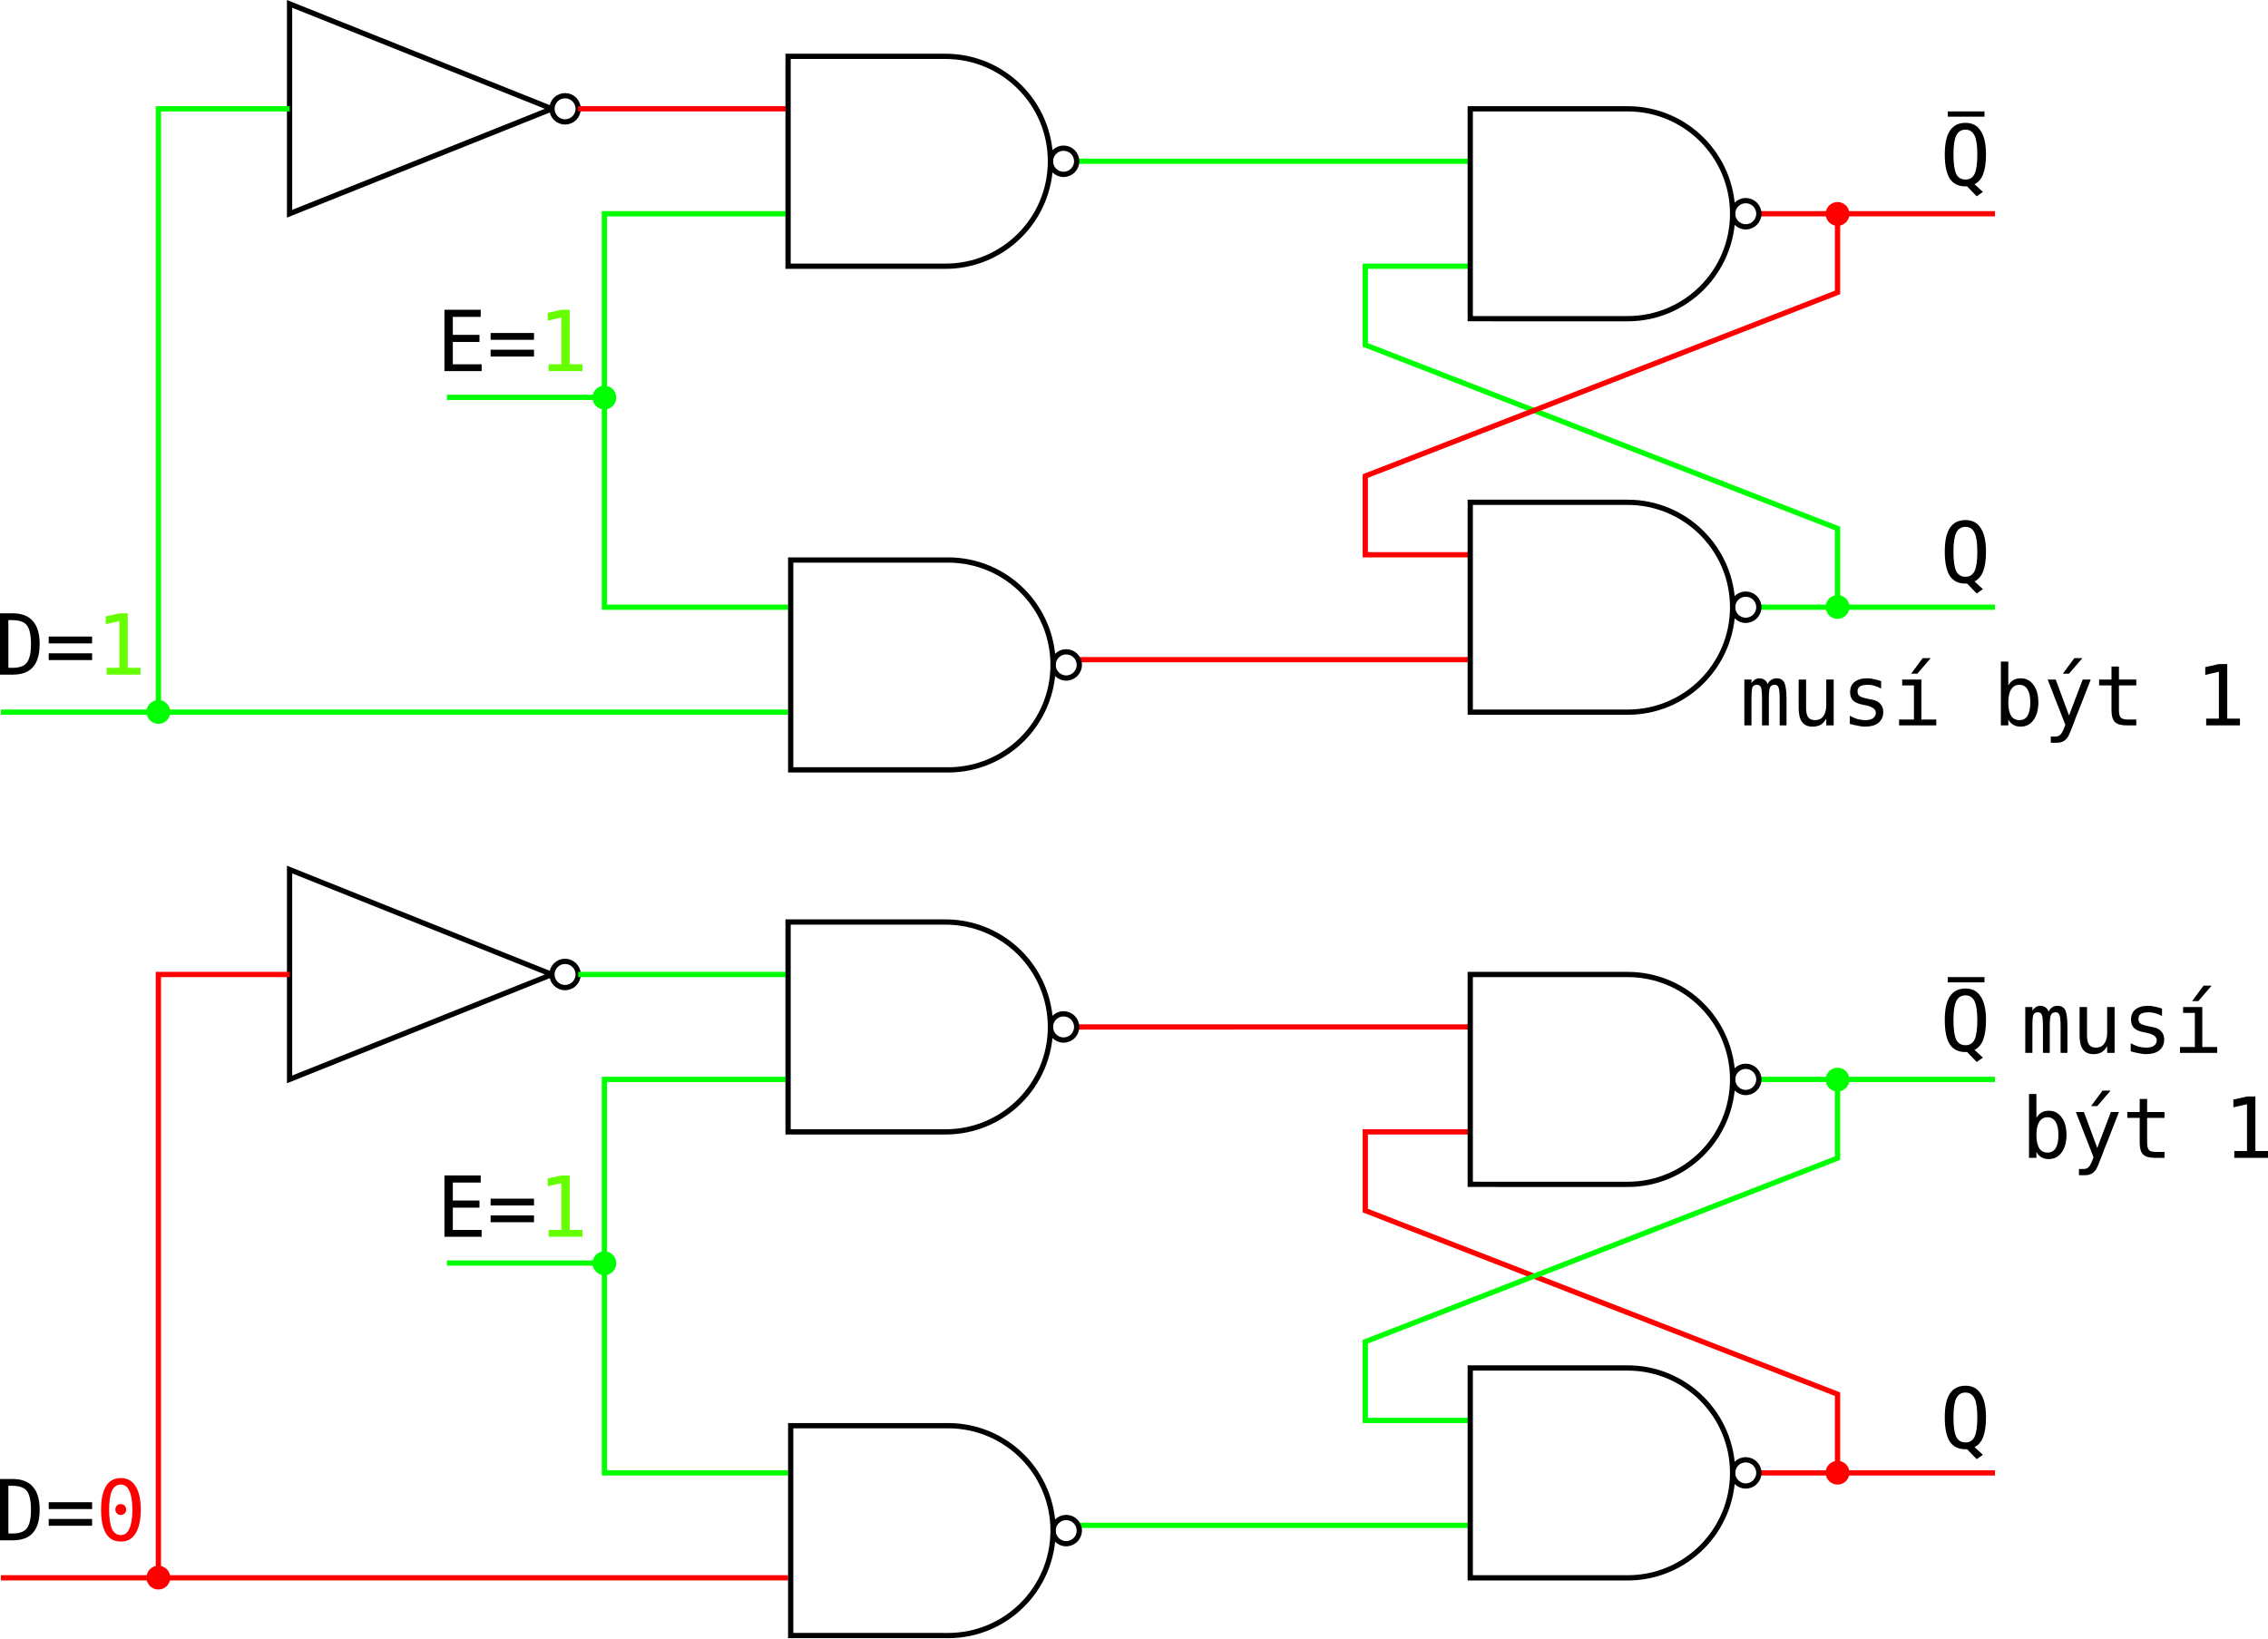
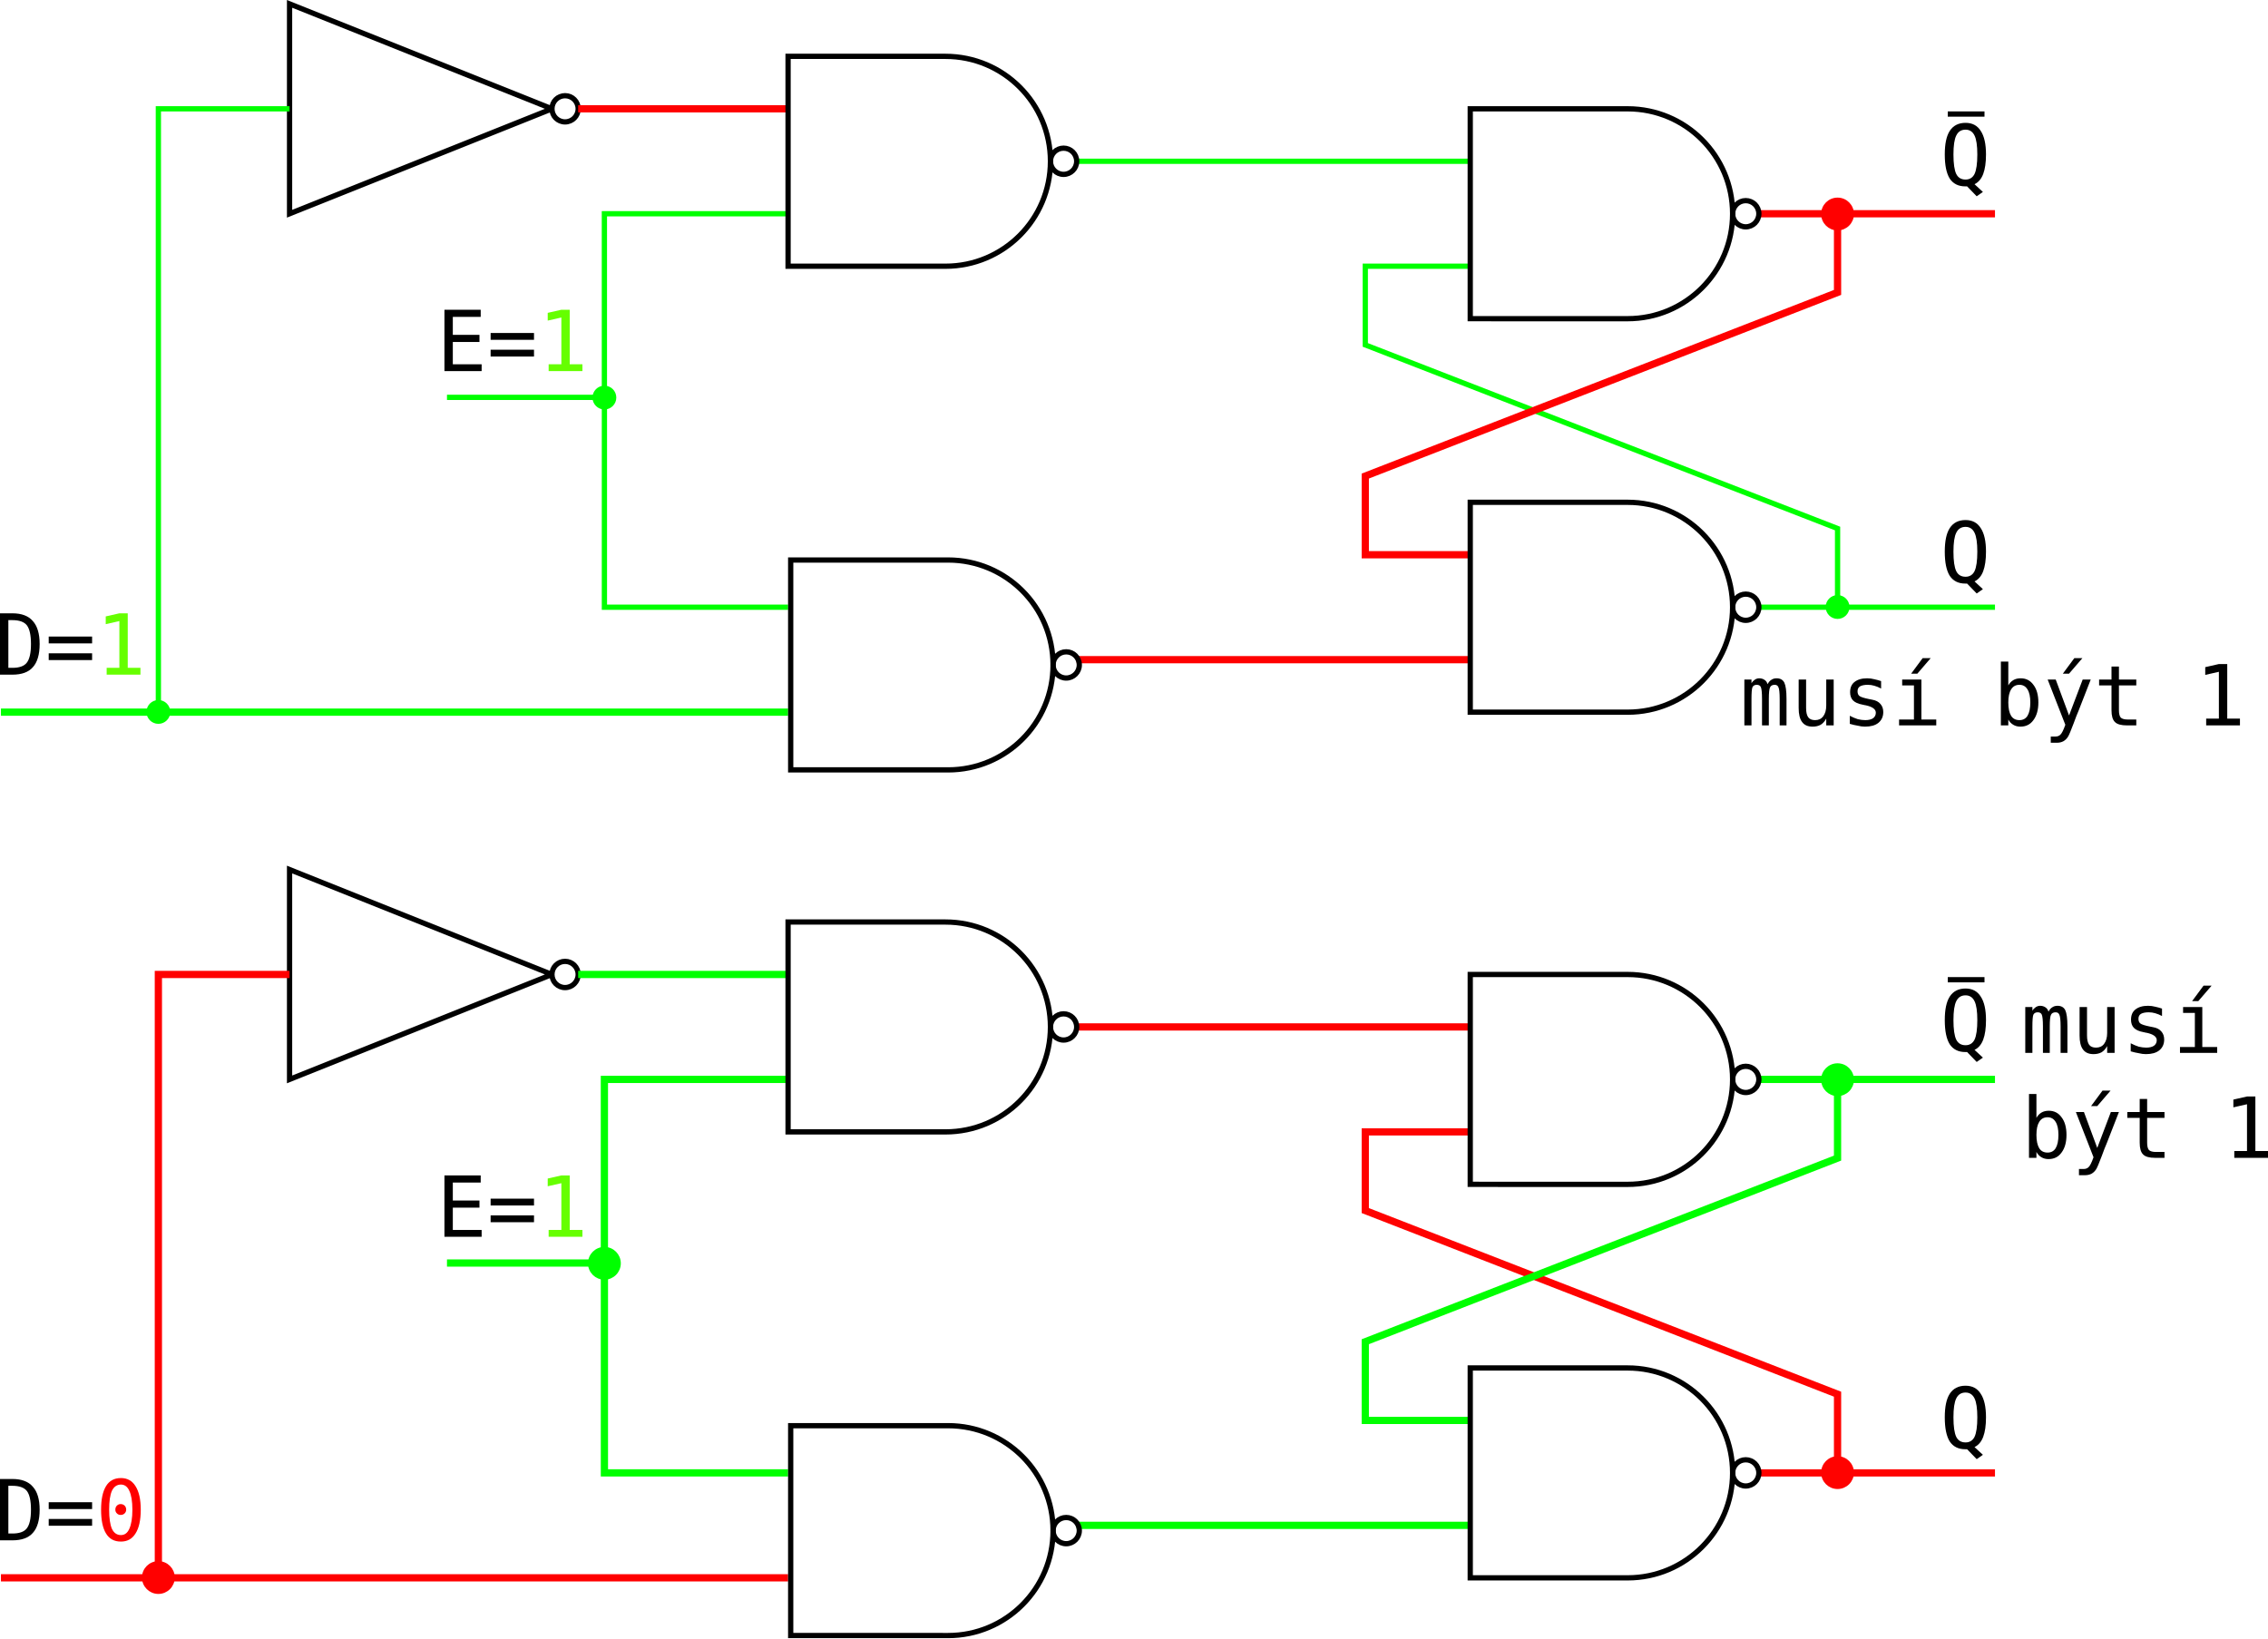
<svg xmlns="http://www.w3.org/2000/svg" xmlns:xlink="http://www.w3.org/1999/xlink" width="114.355mm" height="82.613mm" viewBox="0 0 114.355 82.613" version="1.1" id="svg5253">
  <defs id="defs5247">
    <marker style="overflow:visible" id="marker10697" refX="0" refY="0" orient="auto">
      <path transform="matrix(0.4,0,0,0.4,2.96,0.4)" style="fill:#ff0000;fill-opacity:1;fill-rule:evenodd;stroke:#ff0000;stroke-width:1pt;stroke-opacity:1" d="m -2.5,-1 c 0,2.76 -2.24,5 -5,5 -2.76,0 -5,-2.24 -5,-5 0,-2.76 2.24,-5 5,-5 2.76,0 5,2.24 5,5 z" id="path10695" />
    </marker>
    <marker orient="auto" refY="0" refX="0" id="marker10651" style="overflow:visible">
      <path id="path10649" d="m -2.5,-1 c 0,2.76 -2.24,5 -5,5 -2.76,0 -5,-2.24 -5,-5 0,-2.76 2.24,-5 5,-5 2.76,0 5,2.24 5,5 z" style="fill:#00ff00;fill-opacity:1;fill-rule:evenodd;stroke:#00ff00;stroke-width:1pt;stroke-opacity:1" transform="matrix(0.4,0,0,0.4,2.96,0.4)" />
    </marker>
    <marker style="overflow:visible" id="marker10611" refX="0" refY="0" orient="auto">
      <path transform="matrix(0.4,0,0,0.4,2.96,0.4)" style="fill:#00ff00;fill-opacity:1;fill-rule:evenodd;stroke:#00ff00;stroke-width:1pt;stroke-opacity:1" d="m -2.5,-1 c 0,2.76 -2.24,5 -5,5 -2.76,0 -5,-2.24 -5,-5 0,-2.76 2.24,-5 5,-5 2.76,0 5,2.24 5,5 z" id="path10609" />
    </marker>
    <marker orient="auto" refY="0" refX="0" id="DotM" style="overflow:visible">
      <path id="path9977" d="m -2.5,-1 c 0,2.76 -2.24,5 -5,5 -2.76,0 -5,-2.24 -5,-5 0,-2.76 2.24,-5 5,-5 2.76,0 5,2.24 5,5 z" style="fill:#00ff00;fill-opacity:1;fill-rule:evenodd;stroke:#00ff00;stroke-width:1pt;stroke-opacity:1" transform="matrix(0.4,0,0,0.4,2.96,0.4)" />
    </marker>
    <symbol id="And_Gate">
      <path style="stroke-width:0.265" d="M 6.615,18.521 V 15.875 13.229 10.583 7.938 h 7.937 c 2.923,0 5.292,2.369 5.292,5.292 0,2.923 -2.369,5.292 -5.292,5.292 z" id="path7608" />
    </symbol>
    <symbol id="Not_Gate">
      <path style="stroke-width:0.265;stroke-miterlimit:2" d="M 6.615,7.938 19.844,13.229 6.615,18.521 v -5.292 z" id="path7618" />
      <path style="stroke-width:0.265" d="m 21.167,13.229 c 0,0.365 -0.296,0.661 -0.661,0.661 -0.365,0 -0.661,-0.296 -0.661,-0.661 0,-0.365 0.296,-0.661 0.661,-0.661 0.365,0 0.661,0.296 0.661,0.661 z" id="path7620" />
    </symbol>
    <symbol id="Nor_Gate">
      <path style="stroke-width:0.265" d="M 6.524,18.521 H 11.906 c 5.292,0 7.938,-5.292 7.938,-5.292 0,0 -1.323,-5.292 -7.938,-5.292 H 6.524 c 0.474,0.819 0.834,1.707 1.075,2.646 0.217,0.846 0.339,1.732 0.339,2.646 0,0.914 -0.122,1.8 -0.339,2.646 -0.241,0.938 -0.601,1.827 -1.075,2.646 z" id="path7589" />
      <path style="stroke-width:0.265" d="m 21.167,13.229 c 0,0.365 -0.296,0.661 -0.661,0.661 -0.365,0 -0.661,-0.296 -0.661,-0.661 0,-0.365 0.296,-0.661 0.661,-0.661 0.365,0 0.661,0.296 0.661,0.661 z" id="path7591" />
    </symbol>
    <symbol id="Nand_Gate">
      <path style="stroke-width:0.265" d="M 6.615,18.521 V 15.875 13.229 10.583 7.938 h 7.937 c 2.923,0 5.292,2.369 5.292,5.292 0,2.923 -2.369,5.292 -5.292,5.292 z" id="path2687" />
      <path style="stroke-width:0.265" d="m 21.167,13.229 c 0,0.365 -0.296,0.661 -0.661,0.661 -0.365,0 -0.661,-0.296 -0.661,-0.661 0,-0.365 0.296,-0.661 0.661,-0.661 0.365,0 0.661,0.296 0.661,0.661 z" id="path2689" />
    </symbol>
    <marker style="overflow:visible" id="marker10697-1" refX="0" refY="0" orient="auto">
      <path transform="matrix(0.4,0,0,0.4,2.96,0.4)" style="fill:#00ff00;fill-opacity:1;fill-rule:evenodd;stroke:#00ff00;stroke-width:1pt;stroke-opacity:1" d="m -2.5,-1 c 0,2.76 -2.24,5 -5,5 -2.76,0 -5,-2.24 -5,-5 0,-2.76 2.24,-5 5,-5 2.76,0 5,2.24 5,5 z" id="path10695-2" />
    </marker>
    <marker orient="auto" refY="0" refX="0" id="marker10651-7" style="overflow:visible">
      <path id="path10649-0" d="m -2.5,-1 c 0,2.76 -2.24,5 -5,5 -2.76,0 -5,-2.24 -5,-5 0,-2.76 2.24,-5 5,-5 2.76,0 5,2.24 5,5 z" style="fill:#ff0200;fill-opacity:1;fill-rule:evenodd;stroke:#ff0200;stroke-width:1pt;stroke-opacity:1" transform="matrix(0.4,0,0,0.4,2.96,0.4)" />
    </marker>
    <marker style="overflow:visible" id="marker10611-9" refX="0" refY="0" orient="auto">
      <path transform="matrix(0.4,0,0,0.4,2.96,0.4)" style="fill:#00ff00;fill-opacity:1;fill-rule:evenodd;stroke:#00ff00;stroke-width:1pt;stroke-opacity:1" d="m -2.5,-1 c 0,2.76 -2.24,5 -5,5 -2.76,0 -5,-2.24 -5,-5 0,-2.76 2.24,-5 5,-5 2.76,0 5,2.24 5,5 z" id="path10609-3" />
    </marker>
    <marker orient="auto" refY="0" refX="0" id="DotM-6" style="overflow:visible">
      <path id="path9977-0" d="m -2.5,-1 c 0,2.76 -2.24,5 -5,5 -2.76,0 -5,-2.24 -5,-5 0,-2.76 2.24,-5 5,-5 2.76,0 5,2.24 5,5 z" style="fill:#ff0000;fill-opacity:1;fill-rule:evenodd;stroke:#ff0000;stroke-width:1pt;stroke-opacity:1" transform="matrix(0.4,0,0,0.4,2.96,0.4)" />
    </marker>
  </defs>
  <g id="layer1" transform="translate(-26.41079,-54.71085)">
    <use id="use9841" style="fill:none;stroke:#000000;stroke-width:2" xlink:href="#Not_Gate" x="0" y="0" width="100%" height="100%" transform="translate(34.39583,46.96875)" />
-     <path style="fill:none;stroke:#00ff00;stroke-width:0.265px;stroke-linecap:butt;stroke-linejoin:miter;stroke-opacity:1" d="m 66.146,90.625 -39.688,7e-6" id="path9909" />
+     <path style="fill:none;stroke:#00ff00;stroke-width:0.365;stroke-linecap:butt;stroke-linejoin:miter;stroke-opacity:1;stroke-miterlimit:4;stroke-dasharray:none" d="m 66.146,90.625 -39.688,7e-6" id="path9909" />
    <path style="fill:none;stroke:#00ff00;stroke-width:0.265;stroke-linecap:butt;stroke-linejoin:miter;stroke-miterlimit:4;stroke-dasharray:none;stroke-opacity:1;marker-end:url(#DotM)" d="M 41.01,60.198 H 34.396 V 90.625" id="path9911" />
-     <path style="fill:none;stroke:#ff0000;stroke-width:0.265px;stroke-linecap:butt;stroke-linejoin:miter;stroke-opacity:1" d="m 55.562,60.198 10.583,-7e-6" id="path10195" />
+     <path style="fill:none;stroke:#ff0000;stroke-width:0.365;stroke-linecap:butt;stroke-linejoin:miter;stroke-opacity:1;stroke-miterlimit:4;stroke-dasharray:none" d="m 55.562,60.198 10.583,-7e-6" id="path10195" />
    <path style="fill:none;stroke:#00ff00;stroke-width:0.265px;stroke-linecap:butt;stroke-linejoin:miter;stroke-opacity:1" d="m 48.948,74.75 h 7.938 v 10.583 l 9.26,-7e-6" id="path10599" />
    <path style="fill:none;stroke:#00ff00;stroke-width:0.265px;stroke-linecap:butt;stroke-linejoin:miter;stroke-opacity:1;marker-start:url(#marker10611)" d="m 56.885,74.75 v -9.26 l 9.26,-7e-6" id="path10601" />
    <path style="fill:none;stroke:#00ff00;stroke-width:0.265px;stroke-linecap:butt;stroke-linejoin:miter;stroke-opacity:1" d="m 80.698,62.844 19.844,-8e-6" id="path10637" />
-     <path style="fill:none;stroke:#ff0000;stroke-width:0.265px;stroke-linecap:butt;stroke-linejoin:miter;stroke-opacity:1" d="m 80.698,87.979 19.844,-7e-6" id="path10639" />
+     <path style="fill:none;stroke:#ff0000;stroke-width:0.365;stroke-linecap:butt;stroke-linejoin:miter;stroke-opacity:1;stroke-miterlimit:4;stroke-dasharray:none" d="m 80.698,87.979 19.844,-7e-6" id="path10639" />
    <path style="fill:none;stroke:#00ff00;stroke-width:0.265px;stroke-linecap:butt;stroke-linejoin:miter;stroke-opacity:1;marker-end:url(#marker10651)" d="m 100.542,68.135 -5.292,7e-6 v 3.969 l 23.813,9.26 v 3.969" id="path10641" />
    <path style="fill:none;stroke:#00ff00;stroke-width:0.265px;stroke-linecap:butt;stroke-linejoin:miter;stroke-opacity:1" d="M 115.094,85.333 127,85.333" id="path10683" />
-     <path style="fill:none;stroke:#ff0000;stroke-width:0.265px;stroke-linecap:butt;stroke-linejoin:miter;stroke-opacity:1" d="M 115.094,65.49 127,65.49" id="path10685" />
-     <path style="fill:none;stroke:#ff0000;stroke-width:0.265px;stroke-linecap:butt;stroke-linejoin:miter;stroke-opacity:1;marker-end:url(#marker10697)" d="m 100.542,82.687 -5.292,7e-6 V 78.719 L 119.062,69.458 v -3.969" id="path10687" />
+     <path style="fill:none;stroke:#ff0000;stroke-width:0.365;stroke-linecap:butt;stroke-linejoin:miter;stroke-opacity:1;stroke-miterlimit:4;stroke-dasharray:none" d="M 115.094,65.49 127,65.49" id="path10685" />
+     <path style="fill:none;stroke:#ff0000;stroke-width:0.365;stroke-linecap:butt;stroke-linejoin:miter;stroke-opacity:1;marker-end:url(#marker10697);stroke-miterlimit:4;stroke-dasharray:none" d="m 100.542,82.687 -5.292,7e-6 V 78.719 L 119.062,69.458 v -3.969" id="path10687" />
    <text xml:space="preserve" style="font-style:normal;font-variant:normal;font-weight:normal;font-stretch:normal;font-size:4.233px;line-height:1.25;font-family:'Bitstream Vera Sans Mono';-inkscape-font-specification:'Bitstream Vera Sans Mono';letter-spacing:0px;word-spacing:0px;fill:#000000;fill-opacity:1;stroke:none;stroke-width:0.265" x="26.128" y="88.735" id="text10737">
      <tspan id="tspan10735" x="26.128" y="88.735" style="stroke-width:0.265">D=<tspan style="fill:#66ff00" id="tspan5242">1</tspan>
      </tspan>
    </text>
    <text xml:space="preserve" style="font-style:normal;font-variant:normal;font-weight:normal;font-stretch:normal;font-size:4.233px;line-height:1.25;font-family:'Bitstream Vera Sans Mono';-inkscape-font-specification:'Bitstream Vera Sans Mono';letter-spacing:0px;word-spacing:0px;fill:#000000;fill-opacity:1;stroke:none;stroke-width:0.265" x="48.413" y="73.427" id="text10741">
      <tspan id="tspan10739" x="48.413" y="73.427" style="stroke-width:0.265">E=<tspan style="fill:#66ff00" id="tspan5298">1</tspan>
      </tspan>
    </text>
    <text xml:space="preserve" style="font-style:normal;font-variant:normal;font-weight:normal;font-stretch:normal;font-size:4.233px;line-height:1.25;font-family:'Bitstream Vera Sans Mono';-inkscape-font-specification:'Bitstream Vera Sans Mono';letter-spacing:0px;word-spacing:0px;fill:#000000;fill-opacity:1;stroke:none;stroke-width:0.265" x="124.234" y="64.046" id="text10745">
      <tspan id="tspan10743" x="124.234" y="64.046" style="stroke-width:0.265">Q</tspan>
    </text>
    <text xml:space="preserve" style="font-style:normal;font-variant:normal;font-weight:normal;font-stretch:normal;font-size:4.233px;line-height:1.25;font-family:'Bitstream Vera Sans Mono';-inkscape-font-specification:'Bitstream Vera Sans Mono';letter-spacing:0px;word-spacing:0px;fill:#000000;fill-opacity:1;stroke:none;stroke-width:0.265" x="124.234" y="84.077" id="text10749">
      <tspan id="tspan10747" x="124.234" y="84.077" style="stroke-width:0.265">Q</tspan>
    </text>
    <path style="fill:none;stroke:#000000;stroke-width:0.265px;stroke-linecap:butt;stroke-linejoin:miter;stroke-opacity:1" d="m 124.619,60.462 h 1.852" id="path10817" />
    <use id="use4911" transform="translate(59.53125,49.61458)" style="fill:none;stroke:#000000;stroke-width:2" xlink:href="#Nand_Gate" x="0" y="0" width="100%" height="100%" />
    <use id="use4939" transform="translate(59.66354,75.01458)" style="fill:none;stroke:#000000;stroke-width:2" xlink:href="#Nand_Gate" x="0" y="0" width="100%" height="100%" />
    <use id="use4963" transform="translate(93.92708,52.26041)" style="fill:none;stroke:#000000;stroke-width:2" xlink:href="#Nand_Gate" x="0" y="0" width="100%" height="100%" />
    <use id="use5001" transform="translate(93.92708,72.10416)" style="fill:none;stroke:#000000;stroke-width:2" xlink:href="#Nand_Gate" x="0" y="0" width="100%" height="100%" />
    <use id="use9841-6" style="fill:none;stroke:#000000;stroke-width:2" xlink:href="#Not_Gate" x="0" y="0" width="100%" height="100%" transform="translate(34.39583,90.625)" />
-     <path style="fill:none;stroke:#ff0000;stroke-width:0.265px;stroke-linecap:butt;stroke-linejoin:miter;stroke-opacity:1" d="M 66.146,134.281 H 26.458" id="path9909-2" />
-     <path style="fill:none;stroke:#ff0000;stroke-width:0.265;stroke-linecap:butt;stroke-linejoin:miter;stroke-miterlimit:4;stroke-dasharray:none;stroke-opacity:1;marker-end:url(#DotM-6)" d="M 41.01,103.854 H 34.396 v 30.427" id="path9911-6" />
-     <path style="fill:none;stroke:#00ff00;stroke-width:0.265px;stroke-linecap:butt;stroke-linejoin:miter;stroke-opacity:1" d="m 55.562,103.854 10.583,-1e-5" id="path10195-1" />
-     <path style="fill:none;stroke:#00ff00;stroke-width:0.265px;stroke-linecap:butt;stroke-linejoin:miter;stroke-opacity:1" d="m 48.948,118.406 h 7.938 v 10.583 l 9.26,-1e-5" id="path10599-8" />
-     <path style="fill:none;stroke:#00ff00;stroke-width:0.265px;stroke-linecap:butt;stroke-linejoin:miter;stroke-opacity:1;marker-start:url(#marker10611-9)" d="m 56.885,118.406 v -9.26 h 9.26" id="path10601-7" />
-     <path style="fill:none;stroke:#ff0000;stroke-width:0.265px;stroke-linecap:butt;stroke-linejoin:miter;stroke-opacity:1" d="m 80.698,106.5 19.844,-1e-5" id="path10637-9" />
-     <path style="fill:none;stroke:#00ff00;stroke-width:0.265px;stroke-linecap:butt;stroke-linejoin:miter;stroke-opacity:1" d="m 80.698,131.635 19.844,-1e-5" id="path10639-2" />
-     <path style="fill:none;stroke:#ff0200;stroke-width:0.265px;stroke-linecap:butt;stroke-linejoin:miter;stroke-opacity:1;marker-end:url(#marker10651-7)" d="m 100.542,111.792 -5.292,1e-5 v 3.969 l 23.812,9.26 v 3.969" id="path10641-0" />
-     <path style="fill:none;stroke:#ff0200;stroke-width:0.265px;stroke-linecap:butt;stroke-linejoin:miter;stroke-opacity:1" d="m 115.094,128.99 11.906,1e-5" id="path10683-2" />
-     <path style="fill:none;stroke:#00ff00;stroke-width:0.265px;stroke-linecap:butt;stroke-linejoin:miter;stroke-opacity:1" d="m 115.094,109.146 h 11.906" id="path10685-3" />
-     <path style="fill:none;stroke:#00ff00;stroke-width:0.265px;stroke-linecap:butt;stroke-linejoin:miter;stroke-opacity:1;marker-end:url(#marker10697-1)" d="M 100.542,126.344 H 95.25 V 122.375 l 23.812,-9.26 v -3.969" id="path10687-7" />
+     <path style="fill:none;stroke:#ff0000;stroke-width:0.365;stroke-linecap:butt;stroke-linejoin:miter;stroke-opacity:1;stroke-miterlimit:4;stroke-dasharray:none" d="M 66.146,134.281 H 26.458" id="path9909-2" />
+     <path style="fill:none;stroke:#ff0000;stroke-width:0.365;stroke-linecap:butt;stroke-linejoin:miter;stroke-miterlimit:4;stroke-dasharray:none;stroke-opacity:1;marker-end:url(#DotM-6)" d="M 41.01,103.854 H 34.396 v 30.427" id="path9911-6" />
+     <path style="fill:none;stroke:#00ff00;stroke-width:0.365;stroke-linecap:butt;stroke-linejoin:miter;stroke-opacity:1;stroke-miterlimit:4;stroke-dasharray:none" d="m 55.562,103.854 10.583,-1e-5" id="path10195-1" />
+     <path style="fill:none;stroke:#00ff00;stroke-width:0.365;stroke-linecap:butt;stroke-linejoin:miter;stroke-opacity:1;stroke-miterlimit:4;stroke-dasharray:none" d="m 48.948,118.406 h 7.938 v 10.583 l 9.26,-1e-5" id="path10599-8" />
+     <path style="fill:none;stroke:#00ff00;stroke-width:0.365;stroke-linecap:butt;stroke-linejoin:miter;stroke-opacity:1;marker-start:url(#marker10611-9);stroke-miterlimit:4;stroke-dasharray:none" d="m 56.885,118.406 v -9.26 h 9.26" id="path10601-7" />
+     <path style="fill:none;stroke:#ff0000;stroke-width:0.365;stroke-linecap:butt;stroke-linejoin:miter;stroke-opacity:1;stroke-miterlimit:4;stroke-dasharray:none" d="m 80.698,106.5 19.844,-1e-5" id="path10637-9" />
+     <path style="fill:none;stroke:#00ff00;stroke-width:0.365;stroke-linecap:butt;stroke-linejoin:miter;stroke-opacity:1;stroke-miterlimit:4;stroke-dasharray:none" d="m 80.698,131.635 19.844,-1e-5" id="path10639-2" />
+     <path style="fill:none;stroke:#ff0200;stroke-width:0.365;stroke-linecap:butt;stroke-linejoin:miter;stroke-opacity:1;marker-end:url(#marker10651-7);stroke-miterlimit:4;stroke-dasharray:none" d="m 100.542,111.792 -5.292,1e-5 v 3.969 l 23.812,9.26 v 3.969" id="path10641-0" />
+     <path style="fill:none;stroke:#ff0200;stroke-width:0.365;stroke-linecap:butt;stroke-linejoin:miter;stroke-opacity:1;stroke-miterlimit:4;stroke-dasharray:none" d="m 115.094,128.99 11.906,1e-5" id="path10683-2" />
+     <path style="fill:none;stroke:#00ff00;stroke-width:0.365;stroke-linecap:butt;stroke-linejoin:miter;stroke-opacity:1;stroke-miterlimit:4;stroke-dasharray:none" d="m 115.094,109.146 h 11.906" id="path10685-3" />
+     <path style="fill:none;stroke:#00ff00;stroke-width:0.365;stroke-linecap:butt;stroke-linejoin:miter;stroke-opacity:1;marker-end:url(#marker10697-1);stroke-miterlimit:4;stroke-dasharray:none" d="M 100.542,126.344 H 95.25 V 122.375 l 23.812,-9.26 v -3.969" id="path10687-7" />
    <text xml:space="preserve" style="font-style:normal;font-variant:normal;font-weight:normal;font-stretch:normal;font-size:4.233px;line-height:1.25;font-family:'Bitstream Vera Sans Mono';-inkscape-font-specification:'Bitstream Vera Sans Mono';letter-spacing:0px;word-spacing:0px;fill:#000000;fill-opacity:1;stroke:none;stroke-width:0.265" x="26.128" y="132.391" id="text10737-5">
      <tspan id="tspan10735-9" x="26.128" y="132.391" style="stroke-width:0.265">D=<tspan style="fill:#ff0000" id="tspan5585">0</tspan>
      </tspan>
    </text>
    <text xml:space="preserve" style="font-style:normal;font-variant:normal;font-weight:normal;font-stretch:normal;font-size:4.233px;line-height:1.25;font-family:'Bitstream Vera Sans Mono';-inkscape-font-specification:'Bitstream Vera Sans Mono';letter-spacing:0px;word-spacing:0px;fill:#000000;fill-opacity:1;stroke:none;stroke-width:0.265" x="48.413" y="117.083" id="text10741-2">
      <tspan id="tspan10739-8" x="48.413" y="117.083" style="stroke-width:0.265">E=<tspan style="fill:#66ff00;stroke-width:0.265" id="tspan5298-9">1</tspan>
      </tspan>
    </text>
    <text xml:space="preserve" style="font-style:normal;font-variant:normal;font-weight:normal;font-stretch:normal;font-size:4.233px;line-height:1.25;font-family:'Bitstream Vera Sans Mono';-inkscape-font-specification:'Bitstream Vera Sans Mono';letter-spacing:0px;word-spacing:0px;fill:#000000;fill-opacity:1;stroke:none;stroke-width:0.265" x="124.234" y="107.703" id="text10745-7">
      <tspan id="tspan10743-3" x="124.234" y="107.703" style="stroke-width:0.265">Q</tspan>
    </text>
    <text xml:space="preserve" style="font-style:normal;font-variant:normal;font-weight:normal;font-stretch:normal;font-size:4.233px;line-height:1.25;font-family:'Bitstream Vera Sans Mono';-inkscape-font-specification:'Bitstream Vera Sans Mono';letter-spacing:0px;word-spacing:0px;fill:#000000;fill-opacity:1;stroke:none;stroke-width:0.265" x="124.234" y="127.733" id="text10749-6">
      <tspan id="tspan10747-1" x="124.234" y="127.733" style="stroke-width:0.265">Q</tspan>
    </text>
    <path style="fill:none;stroke:#000000;stroke-width:0.265px;stroke-linecap:butt;stroke-linejoin:miter;stroke-opacity:1" d="m 124.619,104.119 h 1.852" id="path10817-2" />
    <use id="use4911-9" transform="translate(59.53125,93.27083)" style="fill:none;stroke:#000000;stroke-width:2" xlink:href="#Nand_Gate" x="0" y="0" width="100%" height="100%" />
    <use id="use4939-3" transform="translate(59.66354,118.6708)" style="fill:none;stroke:#000000;stroke-width:2" xlink:href="#Nand_Gate" x="0" y="0" width="100%" height="100%" />
    <use id="use4963-1" transform="translate(93.92708,95.91666)" style="fill:none;stroke:#000000;stroke-width:2" xlink:href="#Nand_Gate" x="0" y="0" width="100%" height="100%" />
    <use id="use5001-9" transform="translate(93.92708,115.7604)" style="fill:none;stroke:#000000;stroke-width:2" xlink:href="#Nand_Gate" x="0" y="0" width="100%" height="100%" />
    <text xml:space="preserve" style="font-style:normal;font-variant:normal;font-weight:normal;font-stretch:normal;font-size:4.233px;line-height:1.25;font-family:'Bitstream Vera Sans Mono';-inkscape-font-specification:'Bitstream Vera Sans Mono';letter-spacing:0px;word-spacing:0px;fill:#000000;fill-opacity:1;stroke:none;stroke-width:0.265" x="114.145" y="91.293" id="text5907">
      <tspan id="tspan5905" x="114.145" y="91.293" style="stroke-width:0.265">musí být 1</tspan>
    </text>
    <text xml:space="preserve" style="font-style:normal;font-variant:normal;font-weight:normal;font-stretch:normal;font-size:4.233px;line-height:1.25;font-family:'Bitstream Vera Sans Mono';-inkscape-font-specification:'Bitstream Vera Sans Mono';letter-spacing:0px;word-spacing:0px;fill:#000000;fill-opacity:1;stroke:none;stroke-width:0.265" x="128.31" y="107.808" id="text5907-4">
      <tspan id="tspan5905-7" x="128.31" y="107.808" style="stroke-width:0.265">musí </tspan>
      <tspan x="128.31" y="113.1" style="stroke-width:0.265" id="tspan5927">být 1</tspan>
    </text>
  </g>
</svg>
